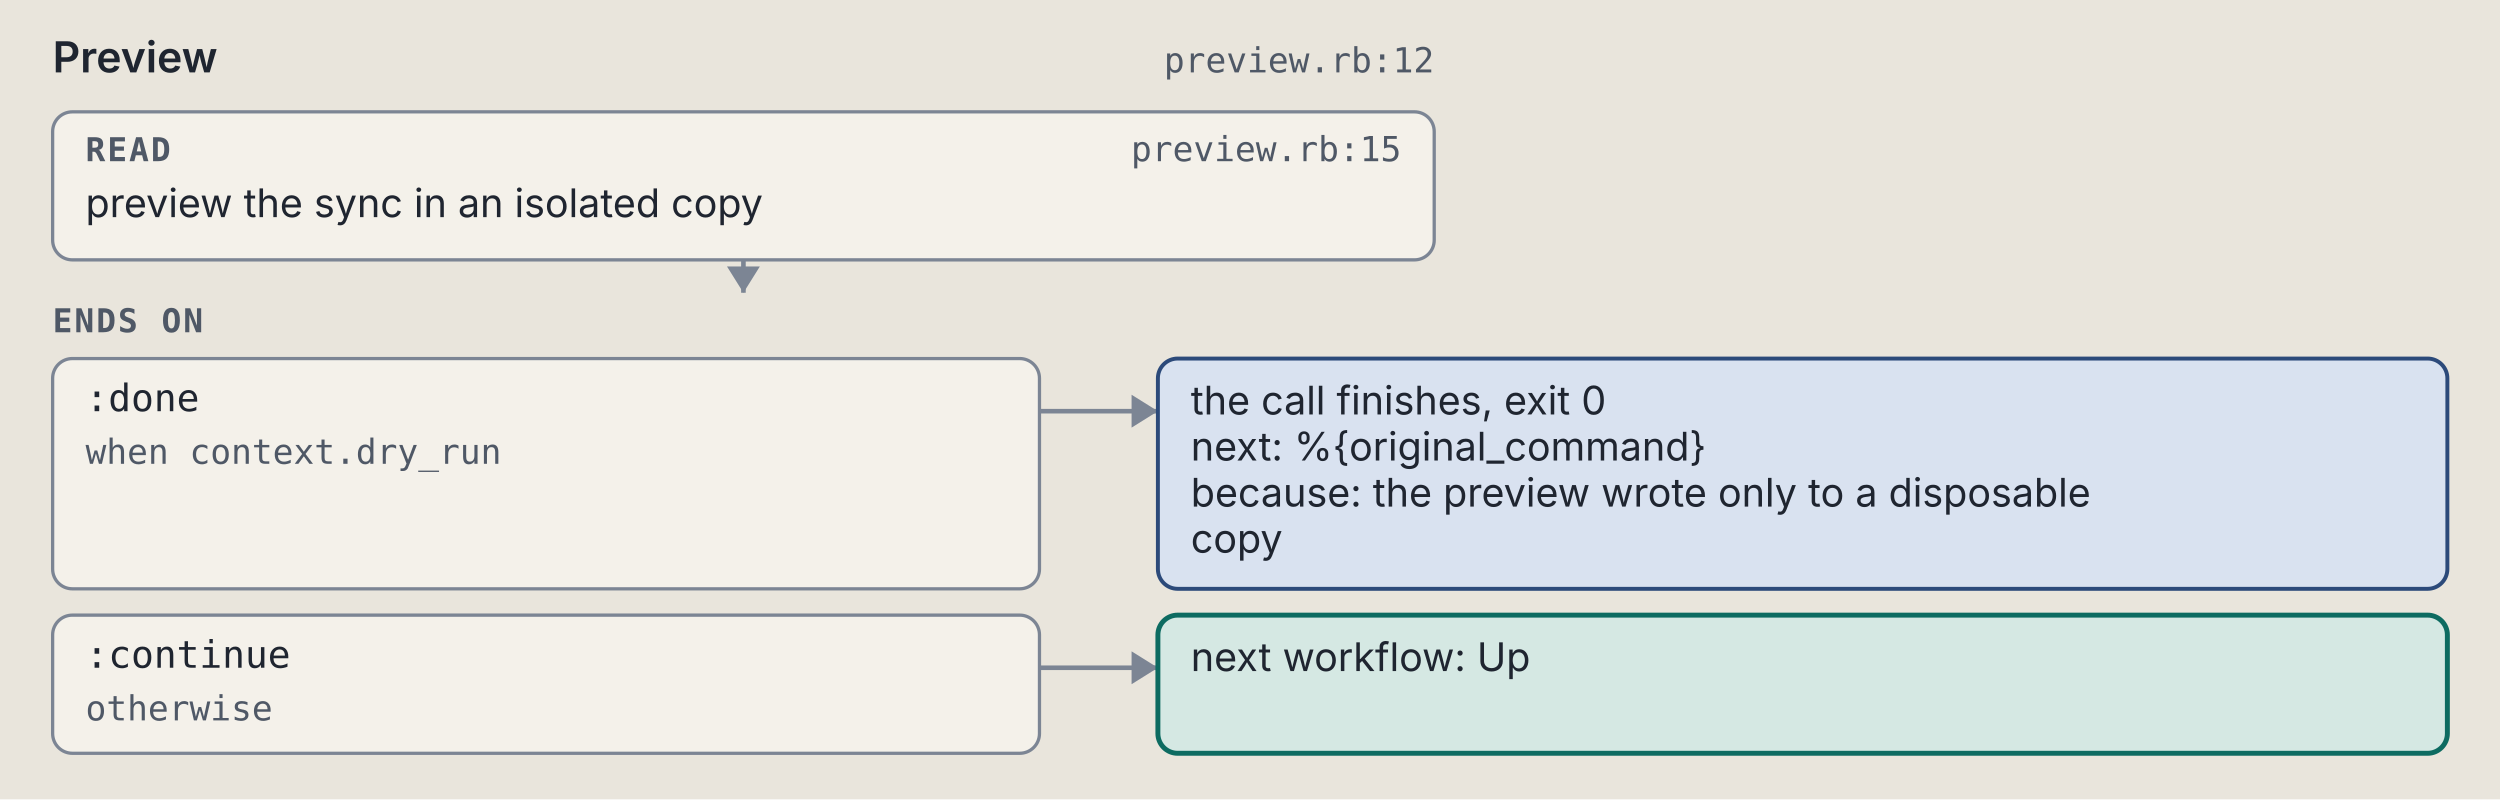
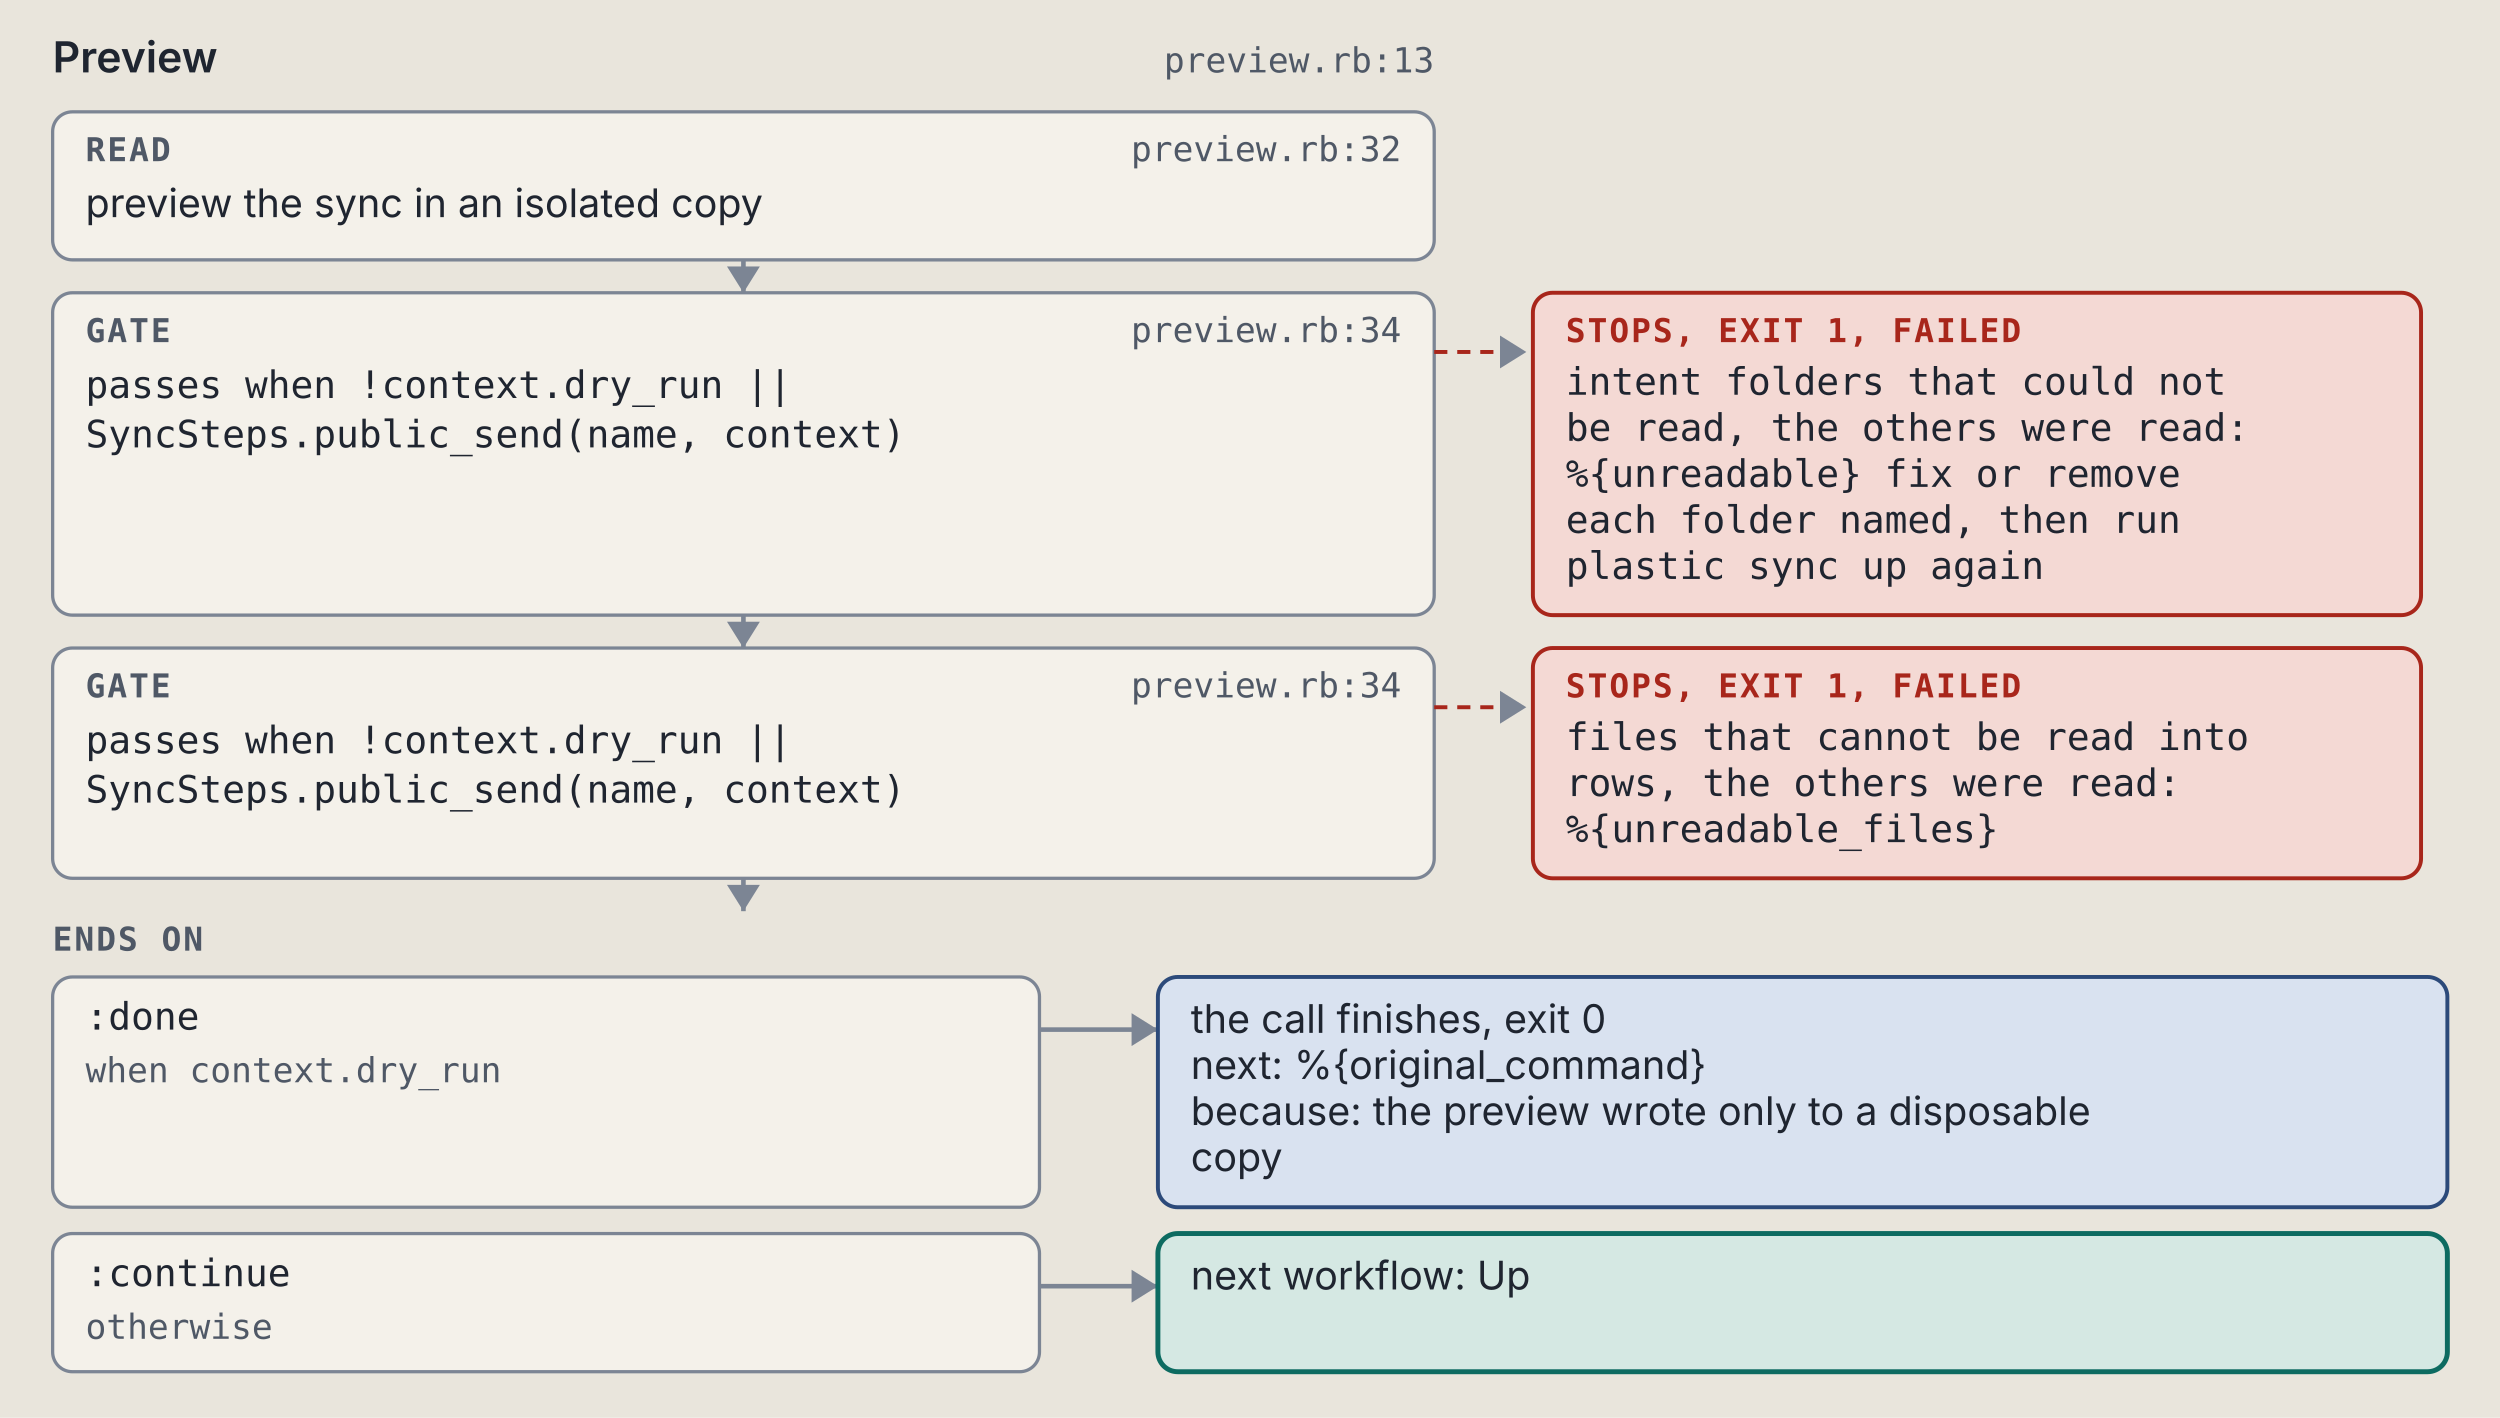
- <svg xmlns="http://www.w3.org/2000/svg" viewBox="0 0 760 243" width="760" height="243" role="img" xml:space="preserve">
+ <svg xmlns="http://www.w3.org/2000/svg" viewBox="0 0 760 431" width="760" height="431" role="img" xml:space="preserve">
  <style>.ground { fill: #e9e5dc; }
.card { fill: #f4f1ea; stroke: #7c8594; stroke-width: 1; }
.lane-code { fill: #d5e8e3; stroke: #0d6b61; stroke-width: 1.5; }
.lane-agent { fill: #f1e2c7; stroke: #9a5508; stroke-width: 1.5; }
.stop-refusal { fill: #e4dcf5; stroke: #5b35b0; stroke-width: 1.2; }
.stop-failure { fill: #f4d9d4; stroke: #a8261b; stroke-width: 1.2; }
.end { fill: #d9e2f0; stroke: #2c4a7a; stroke-width: 1.2; }
.wire { fill: none; stroke: #7c8594; stroke-width: 1.4; }
.wire-read { fill: none; stroke: #7c8594; stroke-width: 1.4; stroke-dasharray: 5 3; }
.wire-refusal { fill: none; stroke: #5b35b0; stroke-width: 1.2; stroke-dasharray: 4 3; }
.wire-failure { fill: none; stroke: #a8261b; stroke-width: 1.2; stroke-dasharray: 4 3; }
.head { fill: #7c8594; }
.t { fill: #1f2530; font: 12px "IBM Plex Sans", system-ui, -apple-system, "Segoe UI", sans-serif; }
.tb { fill: #1f2530; font: 600 13px "IBM Plex Sans", system-ui, -apple-system, "Segoe UI", sans-serif; }
.tm { fill: #1f2530; font: 11.5px "IBM Plex Mono", ui-monospace, Menlo, Consolas, monospace; }
.tag { font: 600 10px "IBM Plex Mono", ui-monospace, Menlo, Consolas, monospace; letter-spacing: .06em; }
.tag-code { fill: #0d6b61; } .tag-agent { fill: #9a5508; } .tag-refusal { fill: #5b35b0; }
.tag-failure { fill: #a8261b; } .tag-end { fill: #2c4a7a; } .tag-muted { fill: #4f5866; }
.tm.tag-muted { font-size: 10.5px; }
.db { fill: #d9e2f0; stroke: #2c4a7a; stroke-width: 1.2; }
.codebox { fill: #f4f1ea; stroke: #7c8594; stroke-width: 1; }
.cx { fill: #1f2530; font: 12px "IBM Plex Mono", ui-monospace, Menlo, Consolas, monospace; white-space: pre; }
.cx-n { fill: #4f5866; font: 11px "IBM Plex Mono", ui-monospace, Menlo, Consolas, monospace; }
.cx-k { fill: #5b35b0; } .cx-s { fill: #9a5508; } .cx-y { fill: #0d6b61; }
.cx-w { fill: #2c4a7a; font-weight: 600; } .cx-t { fill: #a8261b; } .cx-c { fill: #4f5866; font-style: italic; }
.badge { fill: #2c4a7a; } .badge-t { fill: #e9e5dc; font: 600 11px "IBM Plex Mono", ui-monospace, Menlo, Consolas, monospace; }
.bracket { fill: none; stroke: #2c4a7a; stroke-width: 1.4; }
.term { fill: #16191e; stroke: #7c8594; stroke-width: 1; }
.term-t { fill: #e6e2d8; font: 12px "IBM Plex Mono", ui-monospace, Menlo, Consolas, monospace; }
.term-p { fill: #8fd18f; font: 12px "IBM Plex Mono", ui-monospace, Menlo, Consolas, monospace; }
.term-m { fill: #a3abb6; font: 12px "IBM Plex Mono", ui-monospace, Menlo, Consolas, monospace; }
.big { font: 700 36px "IBM Plex Mono", ui-monospace, Menlo, Consolas, monospace; }

@media (prefers-color-scheme: dark) {
.ground { fill: #171a1f; }
.card { fill: #20242b; stroke: #8a93a2; stroke-width: 1; }
.lane-code { fill: #173a36; stroke: #5cc4b4; stroke-width: 1.5; }
.lane-agent { fill: #3d2e17; stroke: #e5a95a; stroke-width: 1.5; }
.stop-refusal { fill: #2d2445; stroke: #b59cf2; stroke-width: 1.2; }
.stop-failure { fill: #45211e; stroke: #f2958a; stroke-width: 1.2; }
.end { fill: #1f2c42; stroke: #97b6e8; stroke-width: 1.2; }
.wire { fill: none; stroke: #8a93a2; stroke-width: 1.4; }
.wire-read { fill: none; stroke: #8a93a2; stroke-width: 1.4; stroke-dasharray: 5 3; }
.wire-refusal { fill: none; stroke: #b59cf2; stroke-width: 1.2; stroke-dasharray: 4 3; }
.wire-failure { fill: none; stroke: #f2958a; stroke-width: 1.2; stroke-dasharray: 4 3; }
.head { fill: #8a93a2; }
.t { fill: #e8e4da; font: 12px "IBM Plex Sans", system-ui, -apple-system, "Segoe UI", sans-serif; }
.tb { fill: #e8e4da; font: 600 13px "IBM Plex Sans", system-ui, -apple-system, "Segoe UI", sans-serif; }
.tm { fill: #e8e4da; font: 11.5px "IBM Plex Mono", ui-monospace, Menlo, Consolas, monospace; }
.tag { font: 600 10px "IBM Plex Mono", ui-monospace, Menlo, Consolas, monospace; letter-spacing: .06em; }
.tag-code { fill: #5cc4b4; } .tag-agent { fill: #e5a95a; } .tag-refusal { fill: #b59cf2; }
.tag-failure { fill: #f2958a; } .tag-end { fill: #97b6e8; } .tag-muted { fill: #b3b9c3; }
.tm.tag-muted { font-size: 10.5px; }
.db { fill: #1f2c42; stroke: #97b6e8; stroke-width: 1.2; }
.codebox { fill: #20242b; stroke: #8a93a2; stroke-width: 1; }
.cx { fill: #e8e4da; font: 12px "IBM Plex Mono", ui-monospace, Menlo, Consolas, monospace; white-space: pre; }
.cx-n { fill: #b3b9c3; font: 11px "IBM Plex Mono", ui-monospace, Menlo, Consolas, monospace; }
.cx-k { fill: #b59cf2; } .cx-s { fill: #e5a95a; } .cx-y { fill: #5cc4b4; }
.cx-w { fill: #97b6e8; font-weight: 600; } .cx-t { fill: #f2958a; } .cx-c { fill: #b3b9c3; font-style: italic; }
.badge { fill: #97b6e8; } .badge-t { fill: #171a1f; font: 600 11px "IBM Plex Mono", ui-monospace, Menlo, Consolas, monospace; }
.bracket { fill: none; stroke: #97b6e8; stroke-width: 1.4; }
.term { fill: #16191e; stroke: #8a93a2; stroke-width: 1; }
.term-t { fill: #e6e2d8; font: 12px "IBM Plex Mono", ui-monospace, Menlo, Consolas, monospace; }
.term-p { fill: #8fd18f; font: 12px "IBM Plex Mono", ui-monospace, Menlo, Consolas, monospace; }
.term-m { fill: #a3abb6; font: 12px "IBM Plex Mono", ui-monospace, Menlo, Consolas, monospace; }
.big { font: 700 36px "IBM Plex Mono", ui-monospace, Menlo, Consolas, monospace; }
}</style>
  <rect width="100%" height="100%" class="ground" />
  <text x="16" y="22" class="tb" text-anchor="start">Preview</text>
-   <text x="436" y="22" class="tm tag-muted" text-anchor="end">preview.rb:12</text>
+   <text x="436" y="22" class="tm tag-muted" text-anchor="end">preview.rb:13</text>
  <rect x="16" y="34" width="420" height="45" rx="6" class="card" />
  <text x="26" y="49" class="tag tag-muted" text-anchor="start">READ</text>
-   <text x="426" y="49" class="tm tag-muted" text-anchor="end">preview.rb:15</text>
+   <text x="426" y="49" class="tm tag-muted" text-anchor="end">preview.rb:32</text>
  <text x="26" y="66" class="t" text-anchor="start">preview the sync in an isolated copy</text>
  <path d="M 226 79 L 226 89" class="wire" />
  <path d="M 221 81 L 226 89 L 231 81 Z" class="head" />
-   <text x="16" y="101" class="tag tag-muted" text-anchor="start">ENDS ON</text>
-   <rect x="16" y="109" width="300" height="70" rx="6" class="card" />
-   <text x="26" y="125" class="tm" text-anchor="start">:done</text>
-   <text x="26" y="141" class="tm tag-muted" text-anchor="start">when context.dry_run</text>
-   <path d="M 316 125 L 352 125" class="wire" />
-   <path d="M 344 120 L 352 125 L 344 130 Z" class="head" />
-   <rect x="352" y="109" width="392" height="70" rx="6" class="end" />
-   <text x="362" y="126" class="t" text-anchor="start">the call finishes, exit 0</text>
-   <text x="362" y="140" class="t" text-anchor="start">next: %{original_command}</text>
-   <text x="362" y="154" class="t" text-anchor="start">because: the preview wrote only to a disposable</text>
-   <text x="362" y="168" class="t" text-anchor="start">copy</text>
-   <rect x="16" y="187" width="300" height="42" rx="6" class="card" />
-   <text x="26" y="203" class="tm" text-anchor="start">:continue</text>
-   <text x="26" y="219" class="tm tag-muted" text-anchor="start">otherwise</text>
-   <path d="M 316 203 L 352 203" class="wire" />
-   <path d="M 344 198 L 352 203 L 344 208 Z" class="head" />
-   <rect x="352" y="187" width="392" height="42" rx="6" class="lane-code" />
-   <text x="362" y="204" class="t" text-anchor="start">next workflow: Up</text>
+   <rect x="16" y="89" width="420" height="98" rx="6" class="card" />
+   <text x="26" y="104" class="tag tag-muted" text-anchor="start">GATE</text>
+   <text x="426" y="104" class="tm tag-muted" text-anchor="end">preview.rb:34</text>
+   <text x="26" y="121" class="tm" text-anchor="start">passes when !context.dry_run ||</text>
+   <text x="26" y="136" class="tm" text-anchor="start">SyncSteps.public_send(name, context)</text>
+   <path d="M 436 107 L 464 107" class="wire-failure" />
+   <path d="M 456 102 L 464 107 L 456 112 Z" class="head" />
+   <rect x="466" y="89" width="270" height="98" rx="6" class="stop-failure" />
+   <text x="476" y="104" class="tag tag-failure" text-anchor="start">STOPS, EXIT 1, FAILED</text>
+   <text x="476" y="120" class="tm" text-anchor="start">intent folders that could not</text>
+   <text x="476" y="134" class="tm" text-anchor="start">be read, the others were read:</text>
+   <text x="476" y="148" class="tm" text-anchor="start">%{unreadable} fix or remove</text>
+   <text x="476" y="162" class="tm" text-anchor="start">each folder named, then run</text>
+   <text x="476" y="176" class="tm" text-anchor="start">plastic sync up again</text>
+   <path d="M 226 187 L 226 197" class="wire" />
+   <path d="M 221 189 L 226 197 L 231 189 Z" class="head" />
+   <rect x="16" y="197" width="420" height="70" rx="6" class="card" />
+   <text x="26" y="212" class="tag tag-muted" text-anchor="start">GATE</text>
+   <text x="426" y="212" class="tm tag-muted" text-anchor="end">preview.rb:34</text>
+   <text x="26" y="229" class="tm" text-anchor="start">passes when !context.dry_run ||</text>
+   <text x="26" y="244" class="tm" text-anchor="start">SyncSteps.public_send(name, context)</text>
+   <path d="M 436 215 L 464 215" class="wire-failure" />
+   <path d="M 456 210 L 464 215 L 456 220 Z" class="head" />
+   <rect x="466" y="197" width="270" height="70" rx="6" class="stop-failure" />
+   <text x="476" y="212" class="tag tag-failure" text-anchor="start">STOPS, EXIT 1, FAILED</text>
+   <text x="476" y="228" class="tm" text-anchor="start">files that cannot be read into</text>
+   <text x="476" y="242" class="tm" text-anchor="start">rows, the others were read:</text>
+   <text x="476" y="256" class="tm" text-anchor="start">%{unreadable_files}</text>
+   <path d="M 226 267 L 226 277" class="wire" />
+   <path d="M 221 269 L 226 277 L 231 269 Z" class="head" />
+   <text x="16" y="289" class="tag tag-muted" text-anchor="start">ENDS ON</text>
+   <rect x="16" y="297" width="300" height="70" rx="6" class="card" />
+   <text x="26" y="313" class="tm" text-anchor="start">:done</text>
+   <text x="26" y="329" class="tm tag-muted" text-anchor="start">when context.dry_run</text>
+   <path d="M 316 313 L 352 313" class="wire" />
+   <path d="M 344 308 L 352 313 L 344 318 Z" class="head" />
+   <rect x="352" y="297" width="392" height="70" rx="6" class="end" />
+   <text x="362" y="314" class="t" text-anchor="start">the call finishes, exit 0</text>
+   <text x="362" y="328" class="t" text-anchor="start">next: %{original_command}</text>
+   <text x="362" y="342" class="t" text-anchor="start">because: the preview wrote only to a disposable</text>
+   <text x="362" y="356" class="t" text-anchor="start">copy</text>
+   <rect x="16" y="375" width="300" height="42" rx="6" class="card" />
+   <text x="26" y="391" class="tm" text-anchor="start">:continue</text>
+   <text x="26" y="407" class="tm tag-muted" text-anchor="start">otherwise</text>
+   <path d="M 316 391 L 352 391" class="wire" />
+   <path d="M 344 386 L 352 391 L 344 396 Z" class="head" />
+   <rect x="352" y="375" width="392" height="42" rx="6" class="lane-code" />
+   <text x="362" y="392" class="t" text-anchor="start">next workflow: Up</text>
</svg>
